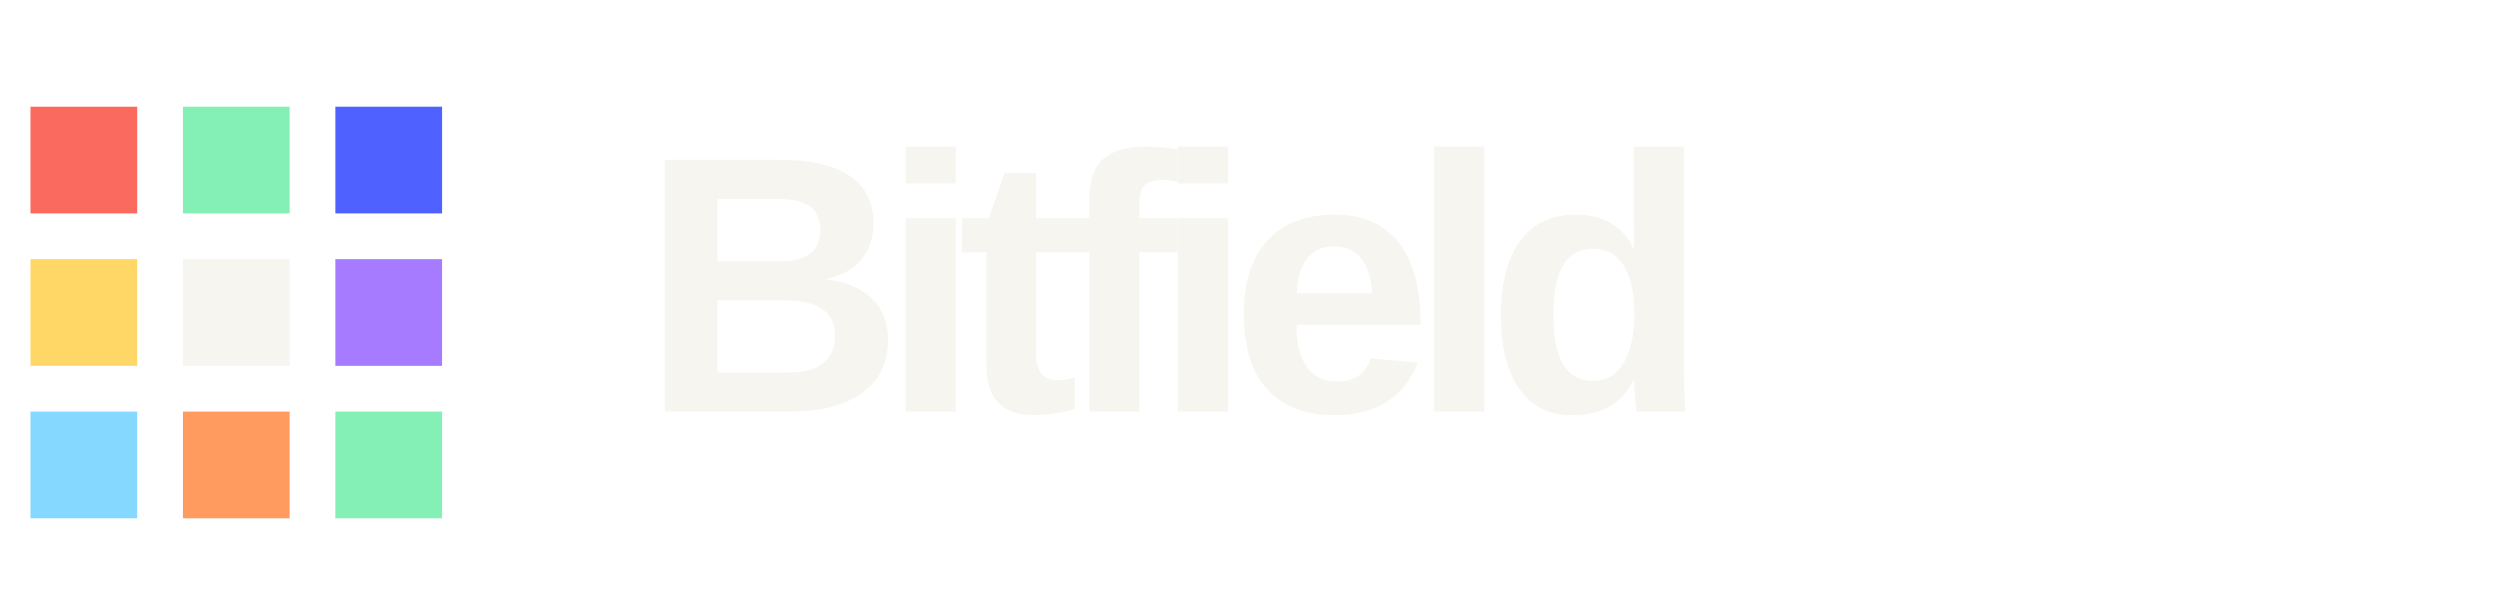
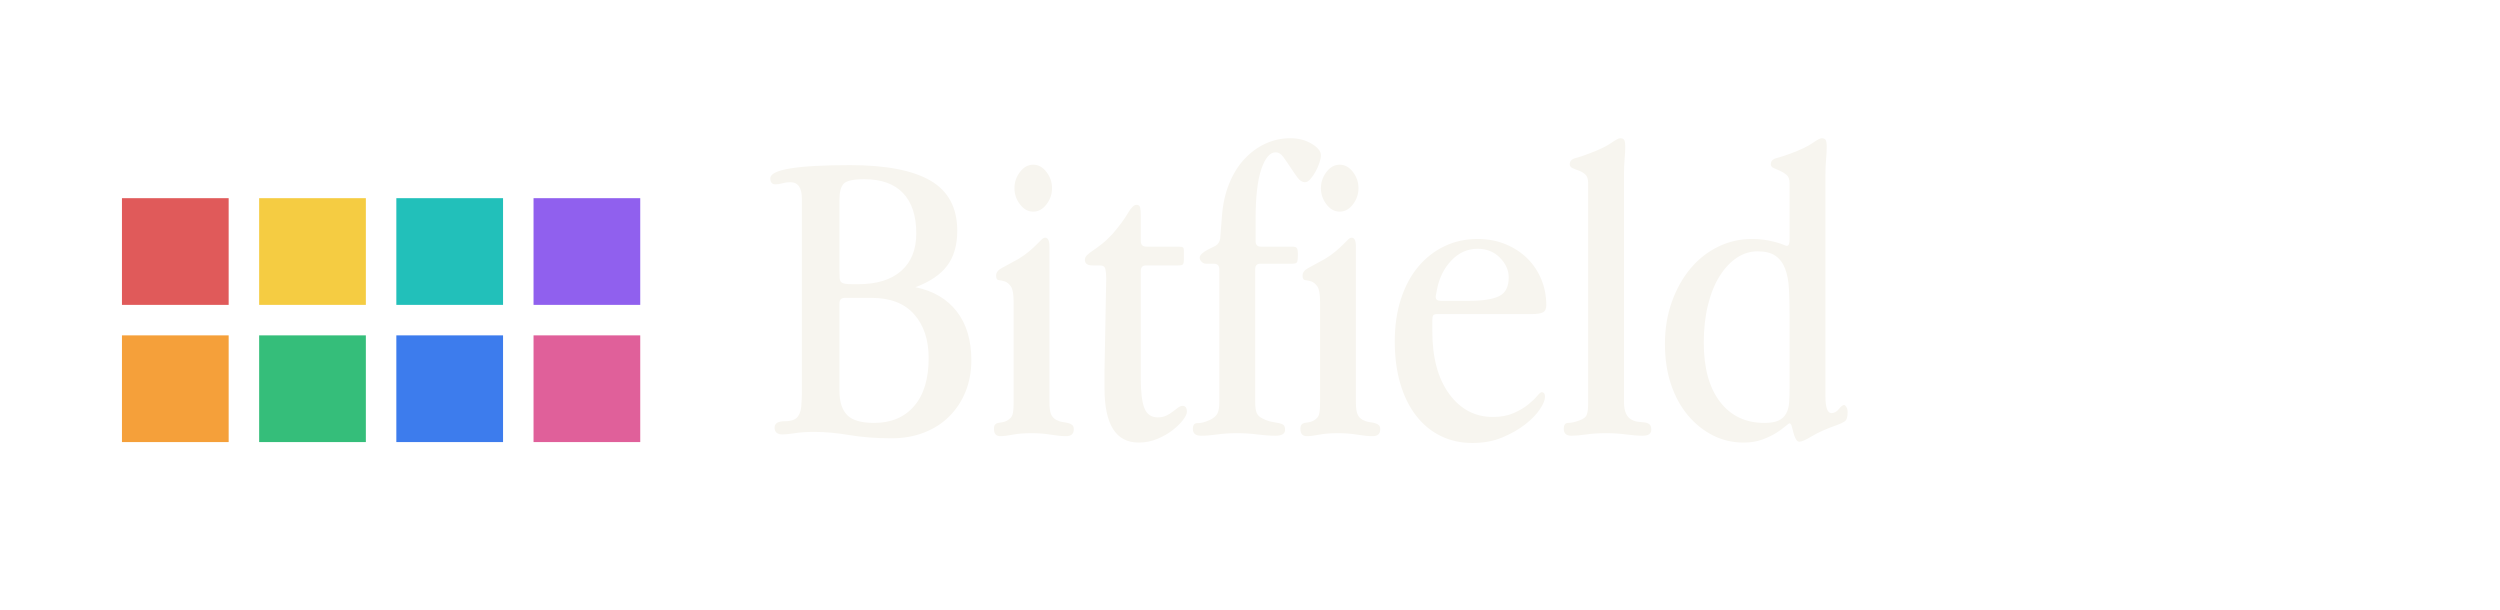
- <svg xmlns="http://www.w3.org/2000/svg" width="164" height="40" viewBox="0 0 164 40" fill="none">
-   <rect x="2" y="7" width="7" height="7" fill="#FB6A5F" />
-   <rect x="12" y="7" width="7" height="7" fill="#85F0B5" />
-   <rect x="22" y="7" width="7" height="7" fill="#4F62FF" />
-   <rect x="2" y="17" width="7" height="7" fill="#FFD767" />
-   <rect x="12" y="17" width="7" height="7" fill="#F7F5EF" />
-   <rect x="22" y="17" width="7" height="7" fill="#A77BFF" />
-   <rect x="2" y="27" width="7" height="7" fill="#85D8FF" />
-   <rect x="12" y="27" width="7" height="7" fill="#FF9B5F" />
-   <rect x="22" y="27" width="7" height="7" fill="#85F0B5" />
-   <text x="42" y="27" fill="#F7F5EF" font-family="Arial Black, Arial, sans-serif" font-size="24" font-weight="900" letter-spacing="-1.6">Bitfield</text>
+ <svg xmlns="http://www.w3.org/2000/svg" width="1312" height="320" viewBox="0 0 1312 320" fill="none">
+   <rect x="64" y="104" width="56" height="56" fill="#e05a5a" />
+   <rect x="136" y="104" width="56" height="56" fill="#f5cc42" />
+   <rect x="208" y="104" width="56" height="56" fill="#22c0ba" />
+   <rect x="280" y="104" width="56" height="56" fill="#9060ee" />
+   <rect x="64" y="176" width="56" height="56" fill="#f5a03a" />
+   <rect x="136" y="176" width="56" height="56" fill="#35be7a" />
+   <rect x="208" y="176" width="56" height="56" fill="#3d7ced" />
+   <rect x="280" y="176" width="56" height="56" fill="#e0609a" />
+   <g color="#f7f5ef">
+     <path fill="currentColor" d="M440.54 142.21L440.54 142.21L440.54 104.80Q440.54 98.75 442.78 96.40Q445.02 94.05 453.54 94.05L453.54 94.05Q466.98 94.05 473.92 101.33Q480.86 108.61 480.86 122.50L480.86 122.50Q480.86 135.26 472.91 142.21Q464.96 149.15 450.40 149.15L450.40 149.15L447.49 149.15Q445.02 149.15 443.57 148.93Q442.11 148.70 441.44 148.03Q440.77 147.36 440.66 146.02Q440.54 144.67 440.54 142.21ZM480.42 150.72L480.42 150.72Q491.84 146.46 497.10 139.41Q502.37 132.35 502.37 121.15L502.37 121.15Q502.37 103.01 488.37 94.83Q474.37 86.66 446.14 86.66L446.14 86.66Q404.26 86.66 404.26 93.60L404.26 93.60Q404.26 96.74 406.94 96.74L406.94 96.74Q408.74 96.74 410.64 96.18Q412.54 95.62 414.78 95.62L414.78 95.62Q420.83 95.62 420.83 104.35L420.83 104.35L420.83 206.94Q420.83 208.74 420.72 209.86Q420.61 210.98 420.61 211.42L420.61 211.42Q420.61 215.90 418.82 218.48Q417.02 221.06 411.87 221.06L411.87 221.06Q406.50 221.06 406.50 224.42L406.50 224.42Q406.50 228 410.75 228L410.75 228Q412.99 228 417.14 227.33Q421.28 226.66 427.55 226.66L427.55 226.66Q435.84 226.66 445.81 228.34Q455.78 230.02 467.87 230.02L467.87 230.02Q477.28 230.02 485.01 226.99Q492.74 223.97 498.22 218.48Q503.71 212.99 506.74 205.49Q509.76 197.98 509.76 189.02L509.76 189.02Q509.76 173.34 502.14 163.49Q494.53 153.63 480.42 150.72ZM443.46 156.32L443.46 156.32L457.34 156.32Q472.13 156.32 479.74 164.94Q487.36 173.57 487.36 187.90L487.36 187.90Q487.36 204.26 479.74 213.10Q472.13 221.95 458.69 221.95L458.69 221.95Q448.61 221.95 444.58 217.81Q440.54 213.66 440.54 205.15L440.54 205.15L440.54 159.23Q440.54 156.32 443.46 156.32ZM542.24 86.43L542.24 86.43Q538.21 86.43 535.30 90.24Q532.38 94.05 532.38 98.75L532.38 98.75Q532.38 103.46 535.30 107.26Q538.21 111.07 542.24 111.07L542.24 111.07Q546.27 111.07 549.18 107.26Q552.10 103.46 552.10 98.75L552.10 98.75Q552.10 94.05 549.18 90.24Q546.27 86.43 542.24 86.43ZM550.75 211.20L550.75 129.44Q550.75 124.74 548.51 124.74L548.51 124.74Q547.62 124.74 546.61 125.74Q545.60 126.75 544.03 128.32Q542.46 129.89 540.11 131.90Q537.76 133.92 534.40 135.94L534.40 135.94Q528.80 139.07 525.78 140.64Q522.75 142.21 522.75 144.67L522.75 144.67Q522.75 146.91 524.21 147.02Q525.66 147.14 527.34 147.70Q529.02 148.26 530.48 150.27Q531.94 152.29 531.94 158.34L531.94 158.34L531.94 211.20Q531.94 215.68 531.38 217.58Q530.82 219.49 528.35 220.83L528.35 220.83Q527.01 221.50 525.89 221.62Q524.77 221.73 523.76 221.95Q522.75 222.18 522.19 222.85Q521.63 223.52 521.63 225.09L521.63 225.09Q521.63 228.90 524.99 228.90L524.99 228.90Q527.46 228.90 531.49 228.11Q535.52 227.33 541.34 227.33L541.34 227.33Q546.72 227.33 551.42 228.11Q556.13 228.90 559.49 228.90L559.49 228.90Q563.52 228.90 563.52 225.31L563.52 225.31Q563.52 223.74 562.74 223.07Q561.95 222.40 560.72 222.06Q559.49 221.73 557.81 221.50Q556.13 221.28 554.34 220.38L554.34 220.38Q552.32 219.26 551.54 217.25Q550.75 215.23 550.75 211.20L550.75 211.20ZM598.69 126.53L598.69 112.86Q598.69 110.40 598.35 108.94Q598.02 107.49 596.45 107.49L596.45 107.49Q594.43 107.49 591.86 111.97Q589.28 116.45 583.90 122.72L583.90 122.72Q580.77 126.08 578.19 128.10Q575.62 130.11 573.60 131.46Q571.58 132.80 570.46 133.92Q569.34 135.04 569.34 136.38L569.34 136.38Q569.34 139.30 573.38 139.30L573.38 139.30L577.41 139.30Q579.65 139.30 580.10 141.20Q580.54 143.10 580.54 146.24L580.54 146.24L579.65 194.40L579.65 203.81Q579.65 232.26 597.57 232.26L597.57 232.26Q602.72 232.26 607.31 230.35Q611.90 228.45 615.38 225.76Q618.85 223.07 620.86 220.38Q622.88 217.70 622.88 216.13L622.88 216.13Q622.88 212.99 620.64 212.99L620.64 212.99Q619.52 212.99 618.29 213.89Q617.06 214.78 615.49 216.02Q613.92 217.25 612.02 218.14Q610.11 219.04 607.65 219.04L607.65 219.04Q602.50 219.04 600.59 214.22Q598.69 209.41 598.69 198.88L598.69 198.88L598.69 142.21Q598.69 139.30 601.38 139.30L601.38 139.30L618.40 139.30Q620.42 139.30 620.86 138.62Q621.31 137.95 621.31 136.16L621.31 136.16L621.31 131.68Q621.31 130.34 620.86 129.89Q620.42 129.44 618.40 129.44L618.40 129.44L601.60 129.44Q598.69 129.44 598.69 126.53L598.69 126.53ZM658.94 126.53L658.94 115.10Q658.94 97.41 661.97 88.67Q664.99 79.94 669.47 79.94L669.47 79.94Q671.71 79.94 673.50 82.40Q675.30 84.86 677.20 87.78Q679.10 90.69 680.90 93.15Q682.69 95.62 684.93 95.62L684.93 95.62Q686.27 95.62 687.73 93.94Q689.18 92.26 690.42 90.02Q691.65 87.78 692.43 85.42Q693.22 83.07 693.22 81.50L693.22 81.50Q693.22 78.37 688.40 75.46Q683.58 72.54 677.09 72.54L677.09 72.54Q670.37 72.54 664.21 75.34Q658.05 78.14 653.12 83.41Q648.19 88.67 645.06 96.40Q641.92 104.13 641.25 113.76L641.25 113.76L640.35 125.18Q639.90 127.87 637.89 128.99L637.89 128.99L633.86 131.01Q629.60 133.25 629.60 135.26L629.60 135.26Q629.60 136.38 630.61 137.39Q631.62 138.40 632.96 138.40L632.96 138.40L636.99 138.40Q639.90 138.40 639.90 141.31L639.90 141.31L639.90 210.98Q639.90 214.78 639.01 216.80Q638.11 218.82 634.98 220.38L634.98 220.38Q630.94 222.18 628.48 222.06Q626.02 221.95 626.02 225.09L626.02 225.09Q626.02 228.67 630.27 228.67L630.27 228.67Q634.08 228.67 638.78 228Q643.49 227.33 649.09 227.33L649.09 227.33Q654.69 227.33 659.84 228Q664.99 228.67 669.47 228.67L669.47 228.67Q674.40 228.67 674.40 225.54L674.40 225.54Q674.40 223.74 673.62 223.07Q672.83 222.40 671.26 222.06Q669.70 221.73 667.57 221.39Q665.44 221.06 662.75 219.71L662.75 219.71Q660.29 218.59 659.50 216.69Q658.72 214.78 658.72 210.98L658.72 210.98L658.72 141.31Q658.72 138.40 661.41 138.40L661.41 138.40L678.21 138.40Q680.45 138.40 680.78 137.39Q681.12 136.38 681.12 134.14L681.12 134.14L681.12 133.02Q681.12 131.23 680.67 130.34Q680.22 129.44 678.21 129.44L678.21 129.44L661.63 129.44Q658.94 129.44 658.94 126.53L658.94 126.53ZM703.07 86.43L703.07 86.43Q699.04 86.43 696.13 90.24Q693.22 94.05 693.22 98.75L693.22 98.75Q693.22 103.46 696.13 107.26Q699.04 111.07 703.07 111.07L703.07 111.07Q707.10 111.07 710.02 107.26Q712.93 103.46 712.93 98.75L712.93 98.75Q712.93 94.05 710.02 90.24Q707.10 86.43 703.07 86.43ZM711.58 211.20L711.58 129.44Q711.58 124.74 709.34 124.74L709.34 124.74Q708.45 124.74 707.44 125.74Q706.43 126.75 704.86 128.32Q703.30 129.89 700.94 131.90Q698.59 133.92 695.23 135.94L695.23 135.94Q689.63 139.07 686.61 140.64Q683.58 142.21 683.58 144.67L683.58 144.67Q683.58 146.91 685.04 147.02Q686.50 147.14 688.18 147.70Q689.86 148.26 691.31 150.27Q692.77 152.29 692.77 158.34L692.77 158.34L692.77 211.20Q692.77 215.68 692.21 217.58Q691.65 219.49 689.18 220.83L689.18 220.83Q687.84 221.50 686.72 221.62Q685.60 221.73 684.59 221.95Q683.58 222.18 683.02 222.85Q682.46 223.52 682.46 225.09L682.46 225.09Q682.46 228.90 685.82 228.90L685.82 228.90Q688.29 228.90 692.32 228.11Q696.35 227.33 702.18 227.33L702.18 227.33Q707.55 227.33 712.26 228.11Q716.96 228.90 720.32 228.90L720.32 228.90Q724.35 228.90 724.35 225.31L724.35 225.31Q724.35 223.74 723.57 223.07Q722.78 222.40 721.55 222.06Q720.32 221.73 718.64 221.50Q716.96 221.28 715.17 220.38L715.17 220.38Q713.15 219.26 712.37 217.25Q711.58 215.23 711.58 211.20L711.58 211.20ZM770.72 157.89L770.72 157.89L756.16 157.89Q753.47 157.89 753.47 155.87L753.47 155.87L753.47 155.42L754.14 151.84Q755.94 142.66 761.76 136.61Q767.58 130.56 775.42 130.56L775.42 130.56Q782.59 130.56 787.18 135.26Q791.78 139.97 791.78 145.57L791.78 145.57Q791.78 152.96 786.74 155.42Q781.70 157.89 770.72 157.89ZM754.37 164.83L803.87 164.83Q807.90 164.83 809.70 163.94Q811.49 163.04 811.49 160.13L811.49 160.13Q811.49 152.96 808.91 146.69Q806.34 140.42 801.63 135.71Q796.93 131.01 790.21 128.21Q783.49 125.41 775.42 125.41L775.42 125.41Q766.02 125.41 758.06 129.22Q750.11 133.02 744.29 139.97Q738.46 146.91 735.22 156.88Q731.97 166.85 731.97 179.17L731.97 179.17Q731.97 191.49 734.88 201.34Q737.79 211.20 743.17 218.14Q748.54 225.09 756.05 228.78Q763.55 232.48 772.74 232.48L772.74 232.48Q781.47 232.48 788.42 229.57Q795.36 226.66 800.40 222.74Q805.44 218.82 808.13 214.78Q810.82 210.75 810.82 208.29L810.82 208.29Q810.82 205.82 809.02 205.82L809.02 205.82Q808.35 205.82 806.67 207.84Q804.99 209.86 801.97 212.32Q798.94 214.78 794.35 216.80Q789.76 218.82 783.49 218.82L783.49 218.82Q769.38 218.82 760.53 206.72Q751.68 194.62 751.68 173.79L751.68 173.79L751.68 168.42Q751.68 166.18 752.13 165.50Q752.58 164.83 754.37 164.83L754.37 164.83ZM852.26 210.98L852.26 92.03Q852.26 87.33 852.59 83.52Q852.93 79.71 852.93 76.80L852.93 76.80Q852.93 74.78 852.48 73.66Q852.03 72.54 850.24 72.54L850.24 72.54Q849.12 72.54 845.42 75.12Q841.73 77.70 833.89 80.61L833.89 80.61Q829.86 82.18 826.83 82.96Q823.81 83.74 823.81 86.21L823.81 86.21Q823.81 87.55 825.26 88.22Q826.72 88.90 828.62 89.57Q830.53 90.24 831.98 91.58Q833.44 92.93 833.44 95.84L833.44 95.84L833.44 212.32Q833.44 215.68 832.77 217.58Q832.10 219.49 828.96 220.61L828.96 220.61Q825.38 221.95 822.91 221.95L822.91 221.95Q820.67 221.95 820.67 225.09L820.67 225.09Q820.67 228.67 824.70 228.67L824.70 228.67Q827.84 228.67 832.43 228Q837.02 227.33 842.85 227.33L842.85 227.33Q848.45 227.33 853.38 228Q858.30 228.67 862.11 228.67L862.11 228.67Q866.59 228.67 866.59 225.54L866.59 225.54Q866.59 223.52 865.70 222.74Q864.80 221.95 863.34 221.73Q861.89 221.50 860.10 221.39Q858.30 221.28 856.51 220.38L856.51 220.38Q852.26 218.37 852.26 210.98L852.26 210.98ZM957.98 207.84L957.98 92.03Q957.98 87.55 958.32 83.74Q958.66 79.94 958.66 76.80L958.66 76.80Q958.66 74.78 958.21 73.66Q957.76 72.54 955.97 72.54L955.97 72.54Q954.85 72.54 951.15 75.12Q947.46 77.70 939.62 80.61L939.62 80.61Q935.36 82.18 932.34 82.96Q929.31 83.74 929.31 86.21L929.31 86.21Q929.31 87.55 930.88 88.22Q932.45 88.90 934.24 89.68Q936.03 90.46 937.60 91.81Q939.17 93.15 939.17 96.06L939.17 96.06L939.17 125.63Q939.17 128.99 937.82 128.99L937.82 128.99L937.38 128.99L934.46 127.87Q932 126.98 927.97 126.19Q923.94 125.41 919.46 125.41L919.46 125.41Q910.05 125.41 901.76 129.44Q893.47 133.47 887.31 140.75Q881.15 148.03 877.46 158.22Q873.76 168.42 873.76 180.51L873.76 180.51Q873.76 192.38 877.01 201.90Q880.26 211.42 885.97 218.14Q891.68 224.86 899.07 228.56Q906.46 232.26 914.98 232.26L914.98 232.26Q920.58 232.26 924.83 230.69Q929.09 229.12 932.11 227.22Q935.14 225.31 936.93 223.74Q938.72 222.18 939.17 222.18L939.17 222.18Q939.84 222.18 940.29 223.63Q940.74 225.09 941.18 226.99Q941.63 228.90 942.42 230.35Q943.20 231.81 944.32 231.81L944.32 231.81Q946.11 231.81 950.93 228.90Q955.74 225.98 964.03 223.07L964.03 223.07Q966.50 222.18 968.06 221.17Q969.63 220.16 969.63 216.35L969.63 216.35Q969.63 214.56 968.96 213.55Q968.29 212.54 967.84 212.54L967.84 212.54Q966.72 212.54 965.04 214.67Q963.36 216.80 961.12 216.80L961.12 216.80Q957.98 216.80 957.98 207.84L957.98 207.84ZM939.17 165.50L939.17 165.50L939.17 203.36Q939.17 207.84 938.94 211.20Q938.72 214.56 937.38 217.02Q936.03 219.49 933.34 220.72Q930.66 221.95 925.95 221.95L925.95 221.95Q911.17 221.95 902.66 210.86Q894.14 199.78 894.14 179.84L894.14 179.84Q894.14 168.86 896.38 159.90Q898.62 150.94 902.54 144.78Q906.46 138.62 911.50 135.26Q916.54 131.90 922.37 131.90L922.37 131.90Q928.42 131.90 931.78 134.26Q935.14 136.61 936.82 140.98Q938.50 145.34 938.83 151.50Q939.17 157.66 939.17 165.50Z" />
+   </g>
</svg>
